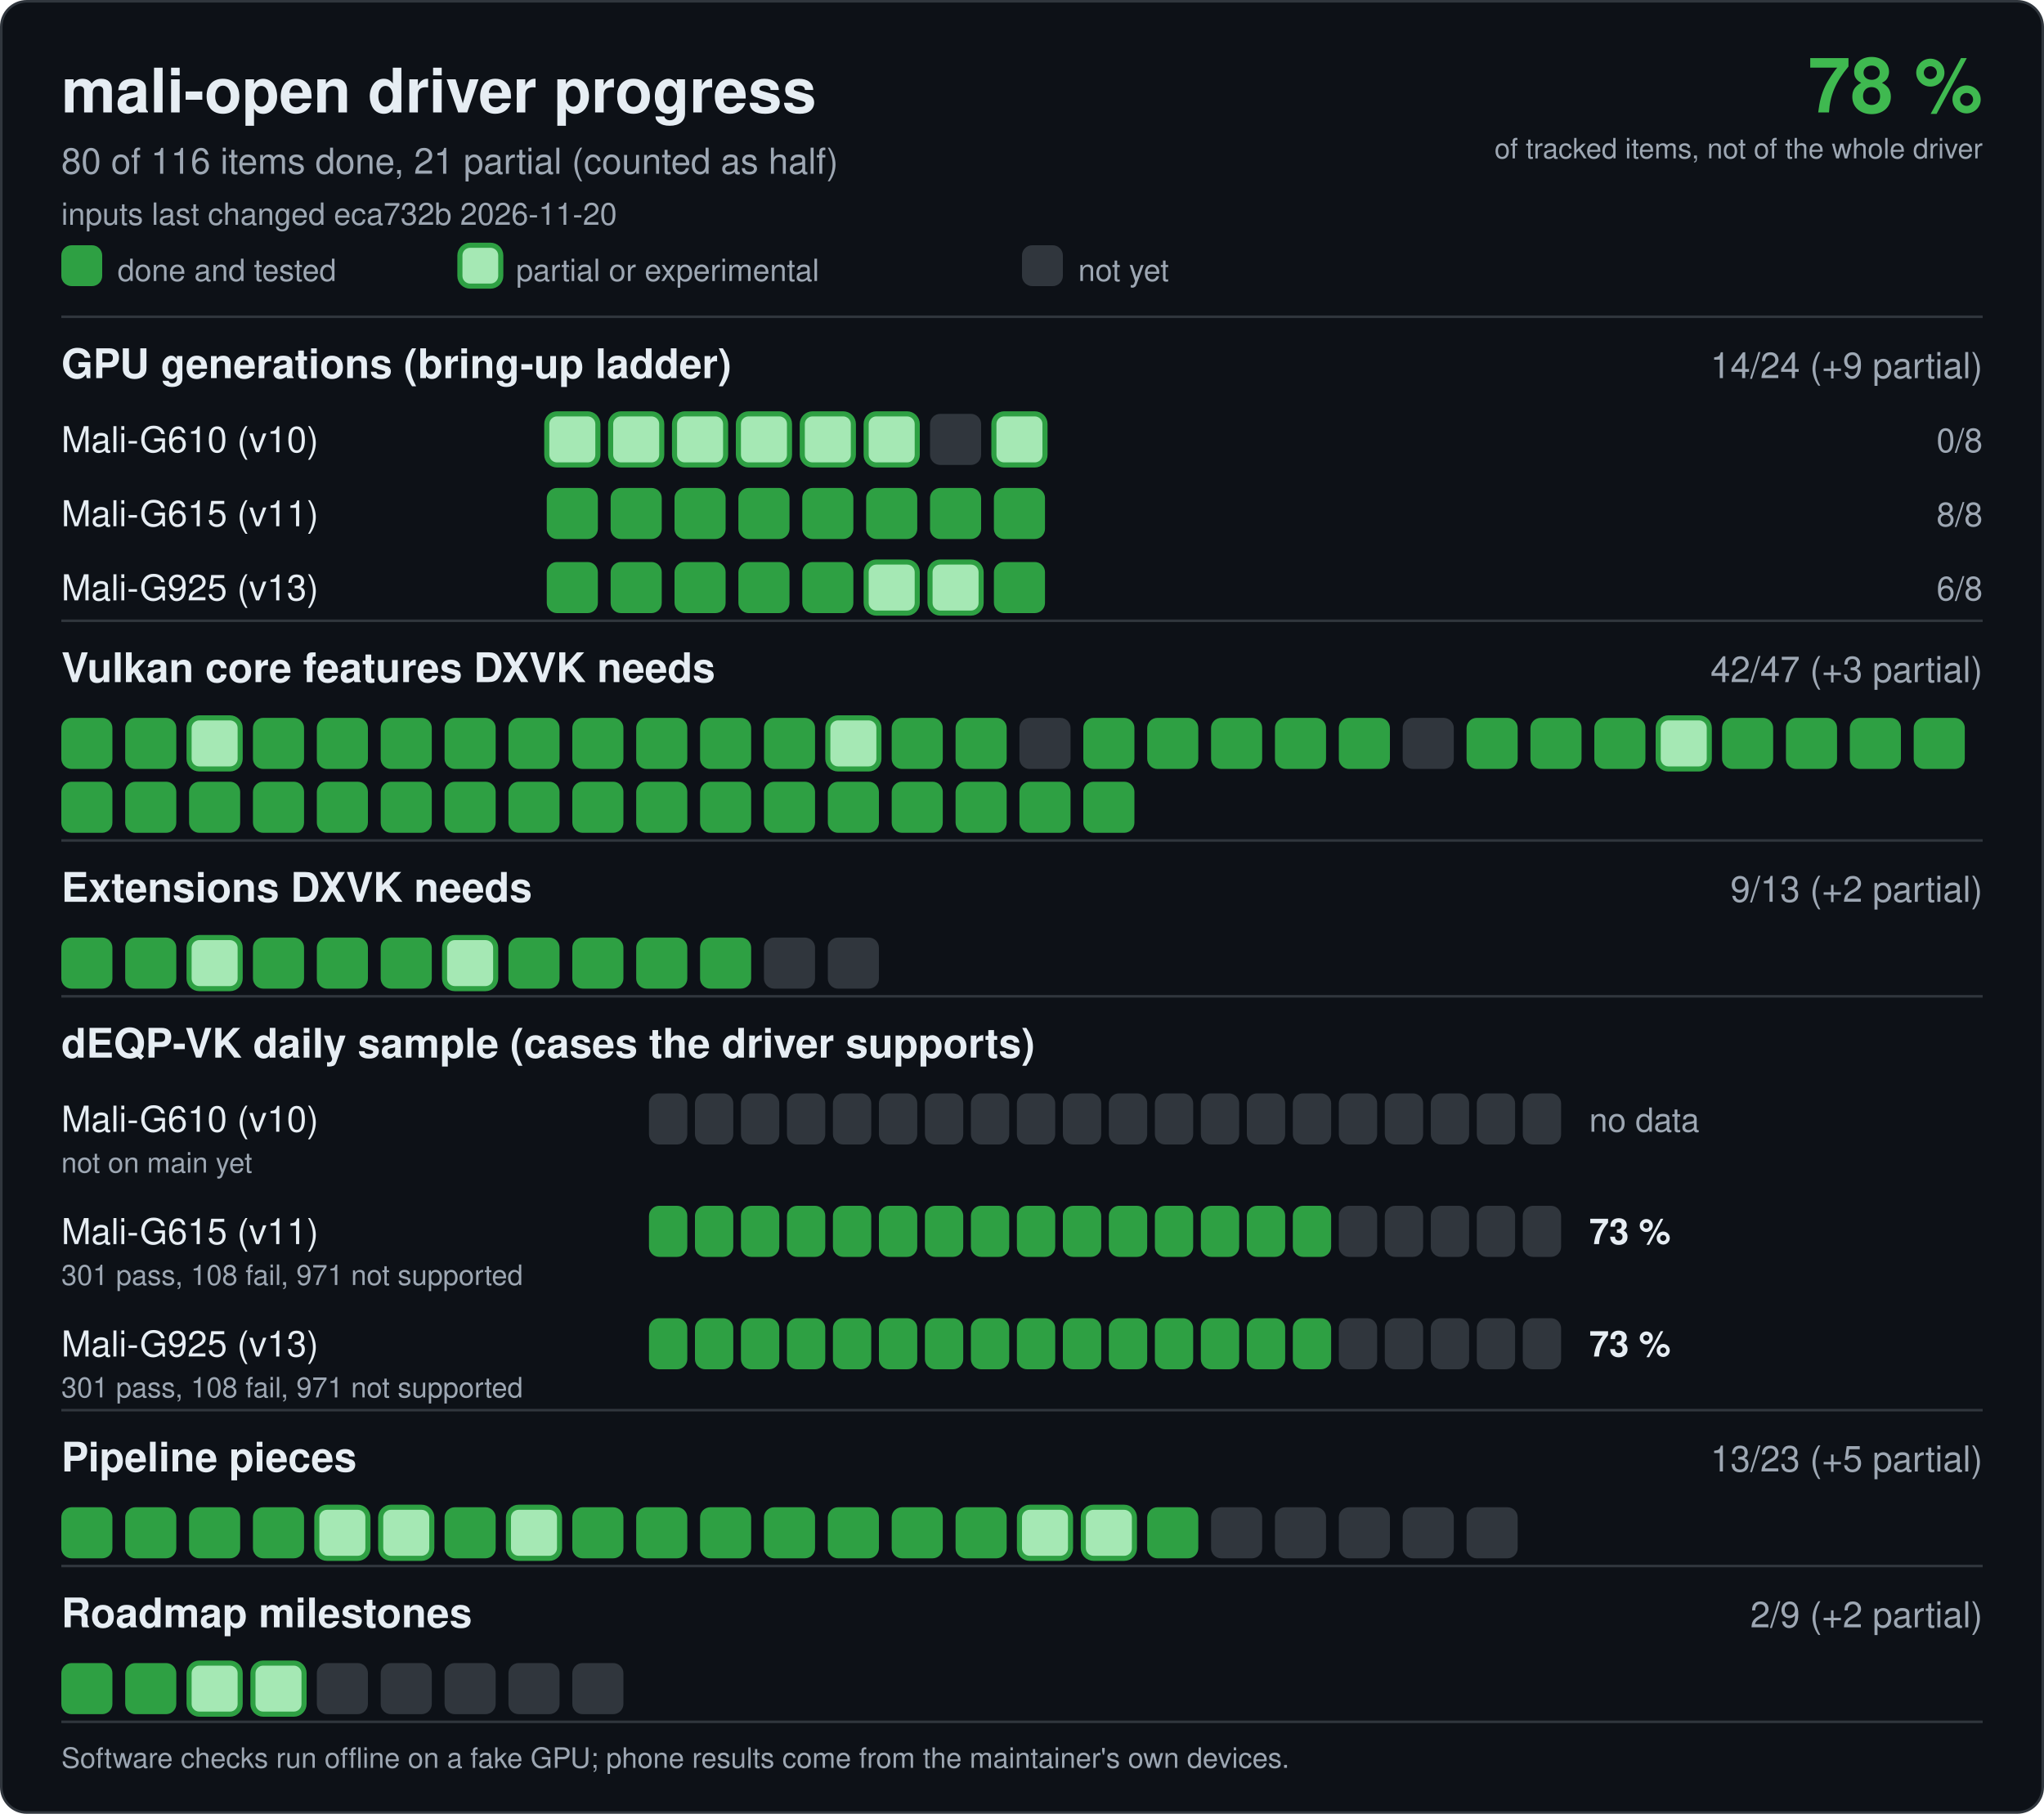
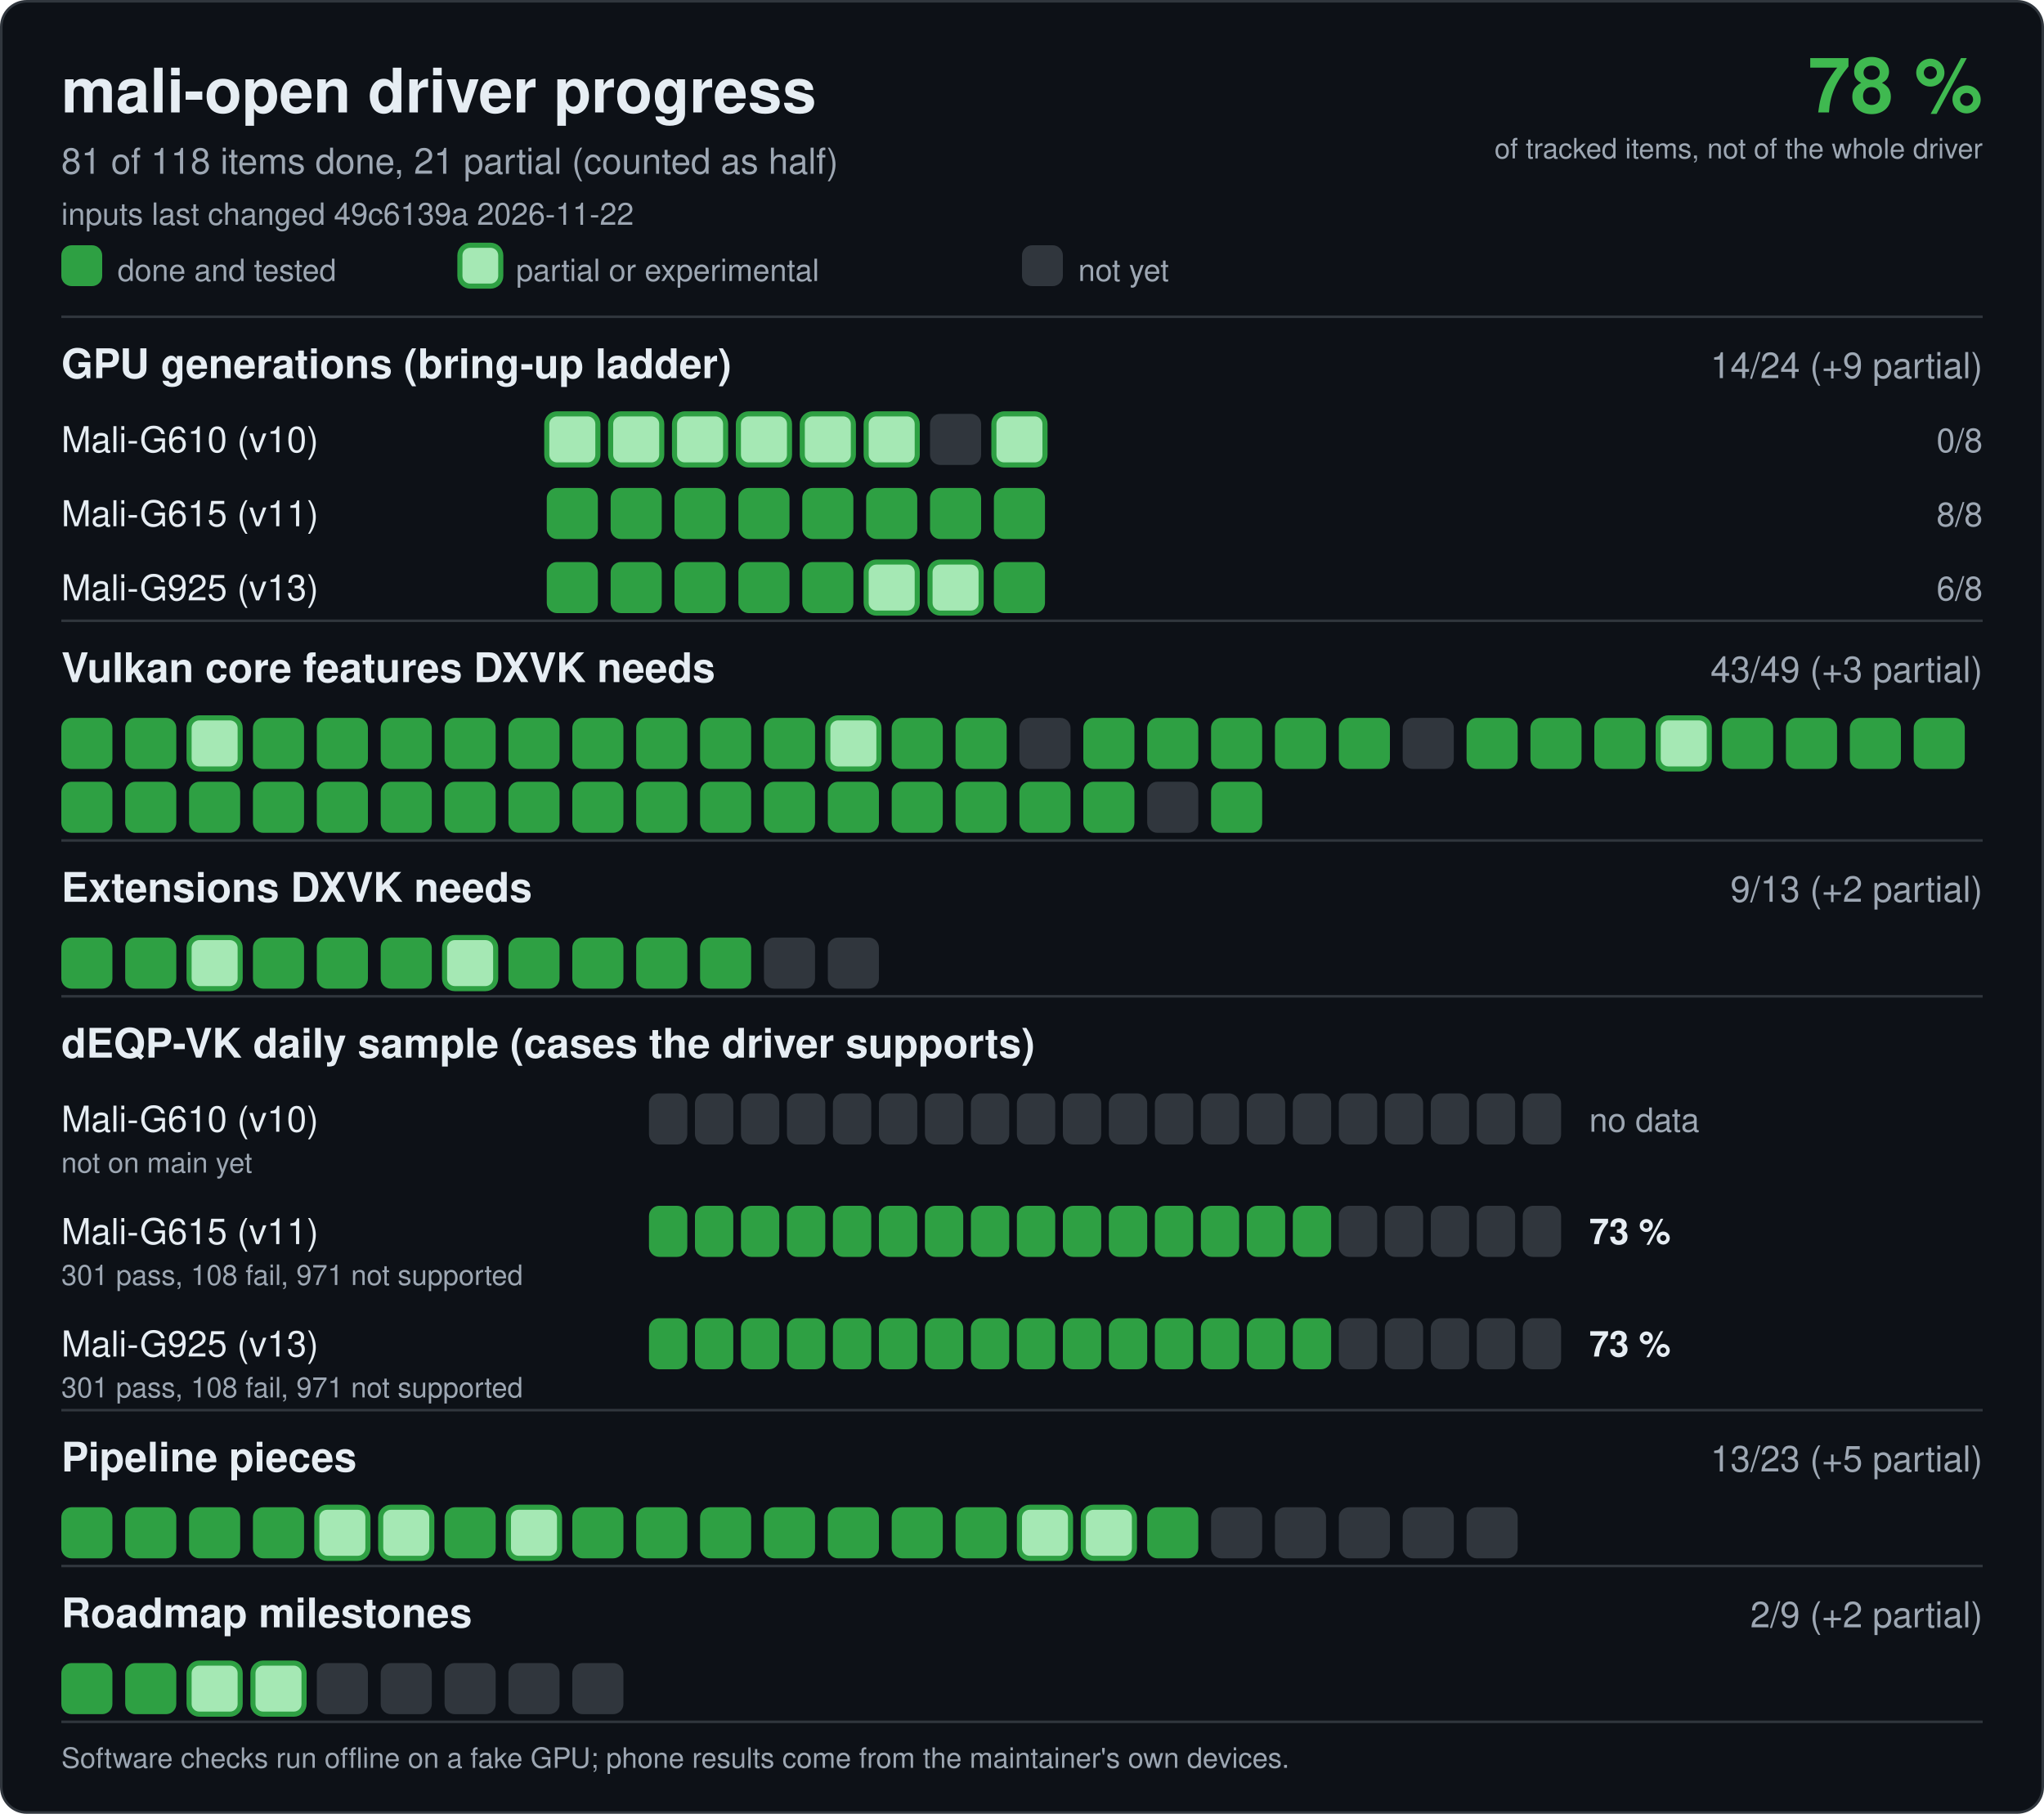
<svg xmlns="http://www.w3.org/2000/svg" width="800" height="710" viewBox="0 0 800 710" font-family="-apple-system,BlinkMacSystemFont,'Segoe UI',Helvetica,Arial,sans-serif" role="img" aria-labelledby="t d">
  <rect x="0.5" y="0.5" width="799" height="709" rx="10" fill="#0d1117" stroke="#30363d" />
  <text x="24" y="44" font-size="24" fill="#e6edf3" font-weight="bold" text-anchor="start">mali-open driver progress</text>
  <text x="776" y="44" font-size="30" fill="#3fb950" font-weight="bold" text-anchor="end">78 %</text>
  <text x="776" y="62" font-size="11" fill="#9da7b3" font-weight="normal" text-anchor="end">of tracked items, not of the whole driver</text>
-   <text x="24" y="68" font-size="14" fill="#9da7b3" font-weight="normal" text-anchor="start">80 of 116 items done, 21 partial (counted as half)</text>
-   <text x="24" y="88" font-size="12" fill="#9da7b3">inputs last changed eca732b 2026-11-20</text>
+   <text x="24" y="68" font-size="14" fill="#9da7b3" font-weight="normal" text-anchor="start">81 of 118 items done, 21 partial (counted as half)</text>
+   <text x="24" y="88" font-size="12" fill="#9da7b3">inputs last changed 49c6139a 2026-11-22</text>
  <rect x="24" y="96" width="16" height="16" rx="4" fill="#2ea043" />
  <text x="46" y="110" font-size="12" fill="#9da7b3" font-weight="normal" text-anchor="start">done and tested</text>
  <rect x="180" y="96" width="16" height="16" rx="4" fill="#a5e8b4" stroke="#2ea043" stroke-width="2" />
  <text x="202" y="110" font-size="12" fill="#9da7b3" font-weight="normal" text-anchor="start">partial or experimental</text>
  <rect x="400" y="96" width="16" height="16" rx="4" fill="#30363d" />
  <text x="422" y="110" font-size="12" fill="#9da7b3" font-weight="normal" text-anchor="start">not yet</text>
  <line x1="24" y1="124" x2="776" y2="124" stroke="#30363d" />
  <text x="24" y="148" font-size="16" fill="#e6edf3" font-weight="bold" text-anchor="start">GPU generations (bring-up ladder)</text>
  <text x="776" y="148" font-size="14" fill="#9da7b3" font-weight="normal" text-anchor="end">14/24 (+9 partial)</text>
  <text x="24" y="177" font-size="14" fill="#e6edf3" font-weight="normal" text-anchor="start">Mali-G610 (v10)</text>
  <rect x="214" y="162" width="20" height="20" rx="4" fill="#a5e8b4" stroke="#2ea043" stroke-width="2" />
  <rect x="239" y="162" width="20" height="20" rx="4" fill="#a5e8b4" stroke="#2ea043" stroke-width="2" />
  <rect x="264" y="162" width="20" height="20" rx="4" fill="#a5e8b4" stroke="#2ea043" stroke-width="2" />
  <rect x="289" y="162" width="20" height="20" rx="4" fill="#a5e8b4" stroke="#2ea043" stroke-width="2" />
  <rect x="314" y="162" width="20" height="20" rx="4" fill="#a5e8b4" stroke="#2ea043" stroke-width="2" />
  <rect x="339" y="162" width="20" height="20" rx="4" fill="#a5e8b4" stroke="#2ea043" stroke-width="2" />
  <rect x="364" y="162" width="20" height="20" rx="4" fill="#30363d" />
  <rect x="389" y="162" width="20" height="20" rx="4" fill="#a5e8b4" stroke="#2ea043" stroke-width="2" />
  <text x="776" y="177" font-size="13" fill="#9da7b3" font-weight="normal" text-anchor="end">0/8</text>
  <text x="24" y="206" font-size="14" fill="#e6edf3" font-weight="normal" text-anchor="start">Mali-G615 (v11)</text>
  <rect x="214" y="191" width="20" height="20" rx="4" fill="#2ea043" />
  <rect x="239" y="191" width="20" height="20" rx="4" fill="#2ea043" />
  <rect x="264" y="191" width="20" height="20" rx="4" fill="#2ea043" />
  <rect x="289" y="191" width="20" height="20" rx="4" fill="#2ea043" />
  <rect x="314" y="191" width="20" height="20" rx="4" fill="#2ea043" />
  <rect x="339" y="191" width="20" height="20" rx="4" fill="#2ea043" />
  <rect x="364" y="191" width="20" height="20" rx="4" fill="#2ea043" />
  <rect x="389" y="191" width="20" height="20" rx="4" fill="#2ea043" />
  <text x="776" y="206" font-size="13" fill="#9da7b3" font-weight="normal" text-anchor="end">8/8</text>
  <text x="24" y="235" font-size="14" fill="#e6edf3" font-weight="normal" text-anchor="start">Mali-G925 (v13)</text>
  <rect x="214" y="220" width="20" height="20" rx="4" fill="#2ea043" />
  <rect x="239" y="220" width="20" height="20" rx="4" fill="#2ea043" />
  <rect x="264" y="220" width="20" height="20" rx="4" fill="#2ea043" />
  <rect x="289" y="220" width="20" height="20" rx="4" fill="#2ea043" />
  <rect x="314" y="220" width="20" height="20" rx="4" fill="#2ea043" />
  <rect x="339" y="220" width="20" height="20" rx="4" fill="#a5e8b4" stroke="#2ea043" stroke-width="2" />
  <rect x="364" y="220" width="20" height="20" rx="4" fill="#a5e8b4" stroke="#2ea043" stroke-width="2" />
  <rect x="389" y="220" width="20" height="20" rx="4" fill="#2ea043" />
  <text x="776" y="235" font-size="13" fill="#9da7b3" font-weight="normal" text-anchor="end">6/8</text>
  <line x1="24" y1="243" x2="776" y2="243" stroke="#30363d" />
  <text x="24" y="267" font-size="16" fill="#e6edf3" font-weight="bold" text-anchor="start">Vulkan core features DXVK needs</text>
-   <text x="776" y="267" font-size="14" fill="#9da7b3" font-weight="normal" text-anchor="end">42/47 (+3 partial)</text>
+   <text x="776" y="267" font-size="14" fill="#9da7b3" font-weight="normal" text-anchor="end">43/49 (+3 partial)</text>
  <rect x="24" y="281" width="20" height="20" rx="4" fill="#2ea043" />
  <rect x="49" y="281" width="20" height="20" rx="4" fill="#2ea043" />
  <rect x="74" y="281" width="20" height="20" rx="4" fill="#a5e8b4" stroke="#2ea043" stroke-width="2" />
  <rect x="99" y="281" width="20" height="20" rx="4" fill="#2ea043" />
  <rect x="124" y="281" width="20" height="20" rx="4" fill="#2ea043" />
  <rect x="149" y="281" width="20" height="20" rx="4" fill="#2ea043" />
  <rect x="174" y="281" width="20" height="20" rx="4" fill="#2ea043" />
  <rect x="199" y="281" width="20" height="20" rx="4" fill="#2ea043" />
  <rect x="224" y="281" width="20" height="20" rx="4" fill="#2ea043" />
  <rect x="249" y="281" width="20" height="20" rx="4" fill="#2ea043" />
  <rect x="274" y="281" width="20" height="20" rx="4" fill="#2ea043" />
  <rect x="299" y="281" width="20" height="20" rx="4" fill="#2ea043" />
  <rect x="324" y="281" width="20" height="20" rx="4" fill="#a5e8b4" stroke="#2ea043" stroke-width="2" />
  <rect x="349" y="281" width="20" height="20" rx="4" fill="#2ea043" />
  <rect x="374" y="281" width="20" height="20" rx="4" fill="#2ea043" />
  <rect x="399" y="281" width="20" height="20" rx="4" fill="#30363d" />
  <rect x="424" y="281" width="20" height="20" rx="4" fill="#2ea043" />
  <rect x="449" y="281" width="20" height="20" rx="4" fill="#2ea043" />
  <rect x="474" y="281" width="20" height="20" rx="4" fill="#2ea043" />
  <rect x="499" y="281" width="20" height="20" rx="4" fill="#2ea043" />
  <rect x="524" y="281" width="20" height="20" rx="4" fill="#2ea043" />
  <rect x="549" y="281" width="20" height="20" rx="4" fill="#30363d" />
  <rect x="574" y="281" width="20" height="20" rx="4" fill="#2ea043" />
  <rect x="599" y="281" width="20" height="20" rx="4" fill="#2ea043" />
  <rect x="624" y="281" width="20" height="20" rx="4" fill="#2ea043" />
  <rect x="649" y="281" width="20" height="20" rx="4" fill="#a5e8b4" stroke="#2ea043" stroke-width="2" />
  <rect x="674" y="281" width="20" height="20" rx="4" fill="#2ea043" />
  <rect x="699" y="281" width="20" height="20" rx="4" fill="#2ea043" />
  <rect x="724" y="281" width="20" height="20" rx="4" fill="#2ea043" />
  <rect x="749" y="281" width="20" height="20" rx="4" fill="#2ea043" />
  <rect x="24" y="306" width="20" height="20" rx="4" fill="#2ea043" />
  <rect x="49" y="306" width="20" height="20" rx="4" fill="#2ea043" />
  <rect x="74" y="306" width="20" height="20" rx="4" fill="#2ea043" />
  <rect x="99" y="306" width="20" height="20" rx="4" fill="#2ea043" />
  <rect x="124" y="306" width="20" height="20" rx="4" fill="#2ea043" />
  <rect x="149" y="306" width="20" height="20" rx="4" fill="#2ea043" />
  <rect x="174" y="306" width="20" height="20" rx="4" fill="#2ea043" />
  <rect x="199" y="306" width="20" height="20" rx="4" fill="#2ea043" />
  <rect x="224" y="306" width="20" height="20" rx="4" fill="#2ea043" />
  <rect x="249" y="306" width="20" height="20" rx="4" fill="#2ea043" />
  <rect x="274" y="306" width="20" height="20" rx="4" fill="#2ea043" />
  <rect x="299" y="306" width="20" height="20" rx="4" fill="#2ea043" />
  <rect x="324" y="306" width="20" height="20" rx="4" fill="#2ea043" />
  <rect x="349" y="306" width="20" height="20" rx="4" fill="#2ea043" />
  <rect x="374" y="306" width="20" height="20" rx="4" fill="#2ea043" />
  <rect x="399" y="306" width="20" height="20" rx="4" fill="#2ea043" />
  <rect x="424" y="306" width="20" height="20" rx="4" fill="#2ea043" />
+   <rect x="449" y="306" width="20" height="20" rx="4" fill="#30363d" />
+   <rect x="474" y="306" width="20" height="20" rx="4" fill="#2ea043" />
  <line x1="24" y1="329" x2="776" y2="329" stroke="#30363d" />
  <text x="24" y="353" font-size="16" fill="#e6edf3" font-weight="bold" text-anchor="start">Extensions DXVK needs</text>
  <text x="776" y="353" font-size="14" fill="#9da7b3" font-weight="normal" text-anchor="end">9/13 (+2 partial)</text>
  <rect x="24" y="367" width="20" height="20" rx="4" fill="#2ea043" />
  <rect x="49" y="367" width="20" height="20" rx="4" fill="#2ea043" />
  <rect x="74" y="367" width="20" height="20" rx="4" fill="#a5e8b4" stroke="#2ea043" stroke-width="2" />
  <rect x="99" y="367" width="20" height="20" rx="4" fill="#2ea043" />
  <rect x="124" y="367" width="20" height="20" rx="4" fill="#2ea043" />
  <rect x="149" y="367" width="20" height="20" rx="4" fill="#2ea043" />
  <rect x="174" y="367" width="20" height="20" rx="4" fill="#a5e8b4" stroke="#2ea043" stroke-width="2" />
  <rect x="199" y="367" width="20" height="20" rx="4" fill="#2ea043" />
  <rect x="224" y="367" width="20" height="20" rx="4" fill="#2ea043" />
  <rect x="249" y="367" width="20" height="20" rx="4" fill="#2ea043" />
  <rect x="274" y="367" width="20" height="20" rx="4" fill="#2ea043" />
  <rect x="299" y="367" width="20" height="20" rx="4" fill="#30363d" />
  <rect x="324" y="367" width="20" height="20" rx="4" fill="#30363d" />
  <line x1="24" y1="390" x2="776" y2="390" stroke="#30363d" />
  <text x="24" y="414" font-size="16" fill="#e6edf3" font-weight="bold" text-anchor="start">dEQP-VK daily sample (cases the driver supports)</text>
  <text x="24" y="443" font-size="14" fill="#e6edf3" font-weight="normal" text-anchor="start">Mali-G610 (v10)</text>
  <rect x="254" y="428" width="15" height="20" rx="4" fill="#30363d" />
  <rect x="272" y="428" width="15" height="20" rx="4" fill="#30363d" />
  <rect x="290" y="428" width="15" height="20" rx="4" fill="#30363d" />
  <rect x="308" y="428" width="15" height="20" rx="4" fill="#30363d" />
  <rect x="326" y="428" width="15" height="20" rx="4" fill="#30363d" />
  <rect x="344" y="428" width="15" height="20" rx="4" fill="#30363d" />
  <rect x="362" y="428" width="15" height="20" rx="4" fill="#30363d" />
  <rect x="380" y="428" width="15" height="20" rx="4" fill="#30363d" />
  <rect x="398" y="428" width="15" height="20" rx="4" fill="#30363d" />
  <rect x="416" y="428" width="15" height="20" rx="4" fill="#30363d" />
  <rect x="434" y="428" width="15" height="20" rx="4" fill="#30363d" />
  <rect x="452" y="428" width="15" height="20" rx="4" fill="#30363d" />
  <rect x="470" y="428" width="15" height="20" rx="4" fill="#30363d" />
  <rect x="488" y="428" width="15" height="20" rx="4" fill="#30363d" />
  <rect x="506" y="428" width="15" height="20" rx="4" fill="#30363d" />
  <rect x="524" y="428" width="15" height="20" rx="4" fill="#30363d" />
  <rect x="542" y="428" width="15" height="20" rx="4" fill="#30363d" />
  <rect x="560" y="428" width="15" height="20" rx="4" fill="#30363d" />
  <rect x="578" y="428" width="15" height="20" rx="4" fill="#30363d" />
  <rect x="596" y="428" width="15" height="20" rx="4" fill="#30363d" />
  <text x="622" y="443" font-size="13" fill="#9da7b3" font-weight="normal" text-anchor="start">no data</text>
  <text x="24" y="459" font-size="11" fill="#9da7b3" font-weight="normal" text-anchor="start">not on main yet</text>
  <text x="24" y="487" font-size="14" fill="#e6edf3" font-weight="normal" text-anchor="start">Mali-G615 (v11)</text>
  <rect x="254" y="472" width="15" height="20" rx="4" fill="#2ea043" />
  <rect x="272" y="472" width="15" height="20" rx="4" fill="#2ea043" />
  <rect x="290" y="472" width="15" height="20" rx="4" fill="#2ea043" />
  <rect x="308" y="472" width="15" height="20" rx="4" fill="#2ea043" />
  <rect x="326" y="472" width="15" height="20" rx="4" fill="#2ea043" />
  <rect x="344" y="472" width="15" height="20" rx="4" fill="#2ea043" />
  <rect x="362" y="472" width="15" height="20" rx="4" fill="#2ea043" />
  <rect x="380" y="472" width="15" height="20" rx="4" fill="#2ea043" />
  <rect x="398" y="472" width="15" height="20" rx="4" fill="#2ea043" />
  <rect x="416" y="472" width="15" height="20" rx="4" fill="#2ea043" />
  <rect x="434" y="472" width="15" height="20" rx="4" fill="#2ea043" />
  <rect x="452" y="472" width="15" height="20" rx="4" fill="#2ea043" />
  <rect x="470" y="472" width="15" height="20" rx="4" fill="#2ea043" />
  <rect x="488" y="472" width="15" height="20" rx="4" fill="#2ea043" />
  <rect x="506" y="472" width="15" height="20" rx="4" fill="#2ea043" />
  <rect x="524" y="472" width="15" height="20" rx="4" fill="#30363d" />
  <rect x="542" y="472" width="15" height="20" rx="4" fill="#30363d" />
  <rect x="560" y="472" width="15" height="20" rx="4" fill="#30363d" />
  <rect x="578" y="472" width="15" height="20" rx="4" fill="#30363d" />
  <rect x="596" y="472" width="15" height="20" rx="4" fill="#30363d" />
  <text x="622" y="487" font-size="14" fill="#e6edf3" font-weight="bold" text-anchor="start">73 %</text>
  <text x="24" y="503" font-size="11" fill="#9da7b3" font-weight="normal" text-anchor="start">301 pass, 108 fail, 971 not supported</text>
  <text x="24" y="531" font-size="14" fill="#e6edf3" font-weight="normal" text-anchor="start">Mali-G925 (v13)</text>
  <rect x="254" y="516" width="15" height="20" rx="4" fill="#2ea043" />
  <rect x="272" y="516" width="15" height="20" rx="4" fill="#2ea043" />
  <rect x="290" y="516" width="15" height="20" rx="4" fill="#2ea043" />
  <rect x="308" y="516" width="15" height="20" rx="4" fill="#2ea043" />
  <rect x="326" y="516" width="15" height="20" rx="4" fill="#2ea043" />
  <rect x="344" y="516" width="15" height="20" rx="4" fill="#2ea043" />
  <rect x="362" y="516" width="15" height="20" rx="4" fill="#2ea043" />
  <rect x="380" y="516" width="15" height="20" rx="4" fill="#2ea043" />
  <rect x="398" y="516" width="15" height="20" rx="4" fill="#2ea043" />
  <rect x="416" y="516" width="15" height="20" rx="4" fill="#2ea043" />
  <rect x="434" y="516" width="15" height="20" rx="4" fill="#2ea043" />
  <rect x="452" y="516" width="15" height="20" rx="4" fill="#2ea043" />
  <rect x="470" y="516" width="15" height="20" rx="4" fill="#2ea043" />
  <rect x="488" y="516" width="15" height="20" rx="4" fill="#2ea043" />
  <rect x="506" y="516" width="15" height="20" rx="4" fill="#2ea043" />
  <rect x="524" y="516" width="15" height="20" rx="4" fill="#30363d" />
  <rect x="542" y="516" width="15" height="20" rx="4" fill="#30363d" />
  <rect x="560" y="516" width="15" height="20" rx="4" fill="#30363d" />
  <rect x="578" y="516" width="15" height="20" rx="4" fill="#30363d" />
  <rect x="596" y="516" width="15" height="20" rx="4" fill="#30363d" />
  <text x="622" y="531" font-size="14" fill="#e6edf3" font-weight="bold" text-anchor="start">73 %</text>
  <text x="24" y="547" font-size="11" fill="#9da7b3" font-weight="normal" text-anchor="start">301 pass, 108 fail, 971 not supported</text>
  <line x1="24" y1="552" x2="776" y2="552" stroke="#30363d" />
  <text x="24" y="576" font-size="16" fill="#e6edf3" font-weight="bold" text-anchor="start">Pipeline pieces</text>
  <text x="776" y="576" font-size="14" fill="#9da7b3" font-weight="normal" text-anchor="end">13/23 (+5 partial)</text>
  <rect x="24" y="590" width="20" height="20" rx="4" fill="#2ea043" />
  <rect x="49" y="590" width="20" height="20" rx="4" fill="#2ea043" />
  <rect x="74" y="590" width="20" height="20" rx="4" fill="#2ea043" />
  <rect x="99" y="590" width="20" height="20" rx="4" fill="#2ea043" />
  <rect x="124" y="590" width="20" height="20" rx="4" fill="#a5e8b4" stroke="#2ea043" stroke-width="2" />
  <rect x="149" y="590" width="20" height="20" rx="4" fill="#a5e8b4" stroke="#2ea043" stroke-width="2" />
  <rect x="174" y="590" width="20" height="20" rx="4" fill="#2ea043" />
  <rect x="199" y="590" width="20" height="20" rx="4" fill="#a5e8b4" stroke="#2ea043" stroke-width="2" />
  <rect x="224" y="590" width="20" height="20" rx="4" fill="#2ea043" />
  <rect x="249" y="590" width="20" height="20" rx="4" fill="#2ea043" />
  <rect x="274" y="590" width="20" height="20" rx="4" fill="#2ea043" />
  <rect x="299" y="590" width="20" height="20" rx="4" fill="#2ea043" />
  <rect x="324" y="590" width="20" height="20" rx="4" fill="#2ea043" />
  <rect x="349" y="590" width="20" height="20" rx="4" fill="#2ea043" />
  <rect x="374" y="590" width="20" height="20" rx="4" fill="#2ea043" />
  <rect x="399" y="590" width="20" height="20" rx="4" fill="#a5e8b4" stroke="#2ea043" stroke-width="2" />
  <rect x="424" y="590" width="20" height="20" rx="4" fill="#a5e8b4" stroke="#2ea043" stroke-width="2" />
  <rect x="449" y="590" width="20" height="20" rx="4" fill="#2ea043" />
  <rect x="474" y="590" width="20" height="20" rx="4" fill="#30363d" />
  <rect x="499" y="590" width="20" height="20" rx="4" fill="#30363d" />
  <rect x="524" y="590" width="20" height="20" rx="4" fill="#30363d" />
  <rect x="549" y="590" width="20" height="20" rx="4" fill="#30363d" />
  <rect x="574" y="590" width="20" height="20" rx="4" fill="#30363d" />
  <line x1="24" y1="613" x2="776" y2="613" stroke="#30363d" />
  <text x="24" y="637" font-size="16" fill="#e6edf3" font-weight="bold" text-anchor="start">Roadmap milestones</text>
  <text x="776" y="637" font-size="14" fill="#9da7b3" font-weight="normal" text-anchor="end">2/9 (+2 partial)</text>
  <rect x="24" y="651" width="20" height="20" rx="4" fill="#2ea043" />
  <rect x="49" y="651" width="20" height="20" rx="4" fill="#2ea043" />
  <rect x="74" y="651" width="20" height="20" rx="4" fill="#a5e8b4" stroke="#2ea043" stroke-width="2" />
  <rect x="99" y="651" width="20" height="20" rx="4" fill="#a5e8b4" stroke="#2ea043" stroke-width="2" />
  <rect x="124" y="651" width="20" height="20" rx="4" fill="#30363d" />
  <rect x="149" y="651" width="20" height="20" rx="4" fill="#30363d" />
  <rect x="174" y="651" width="20" height="20" rx="4" fill="#30363d" />
  <rect x="199" y="651" width="20" height="20" rx="4" fill="#30363d" />
  <rect x="224" y="651" width="20" height="20" rx="4" fill="#30363d" />
  <line x1="24" y1="674" x2="776" y2="674" stroke="#30363d" />
  <text x="24" y="692" font-size="11" fill="#9da7b3" font-weight="normal" text-anchor="start">Software checks run offline on a fake GPU; phone results come from the maintainer's own devices.</text>
</svg>
